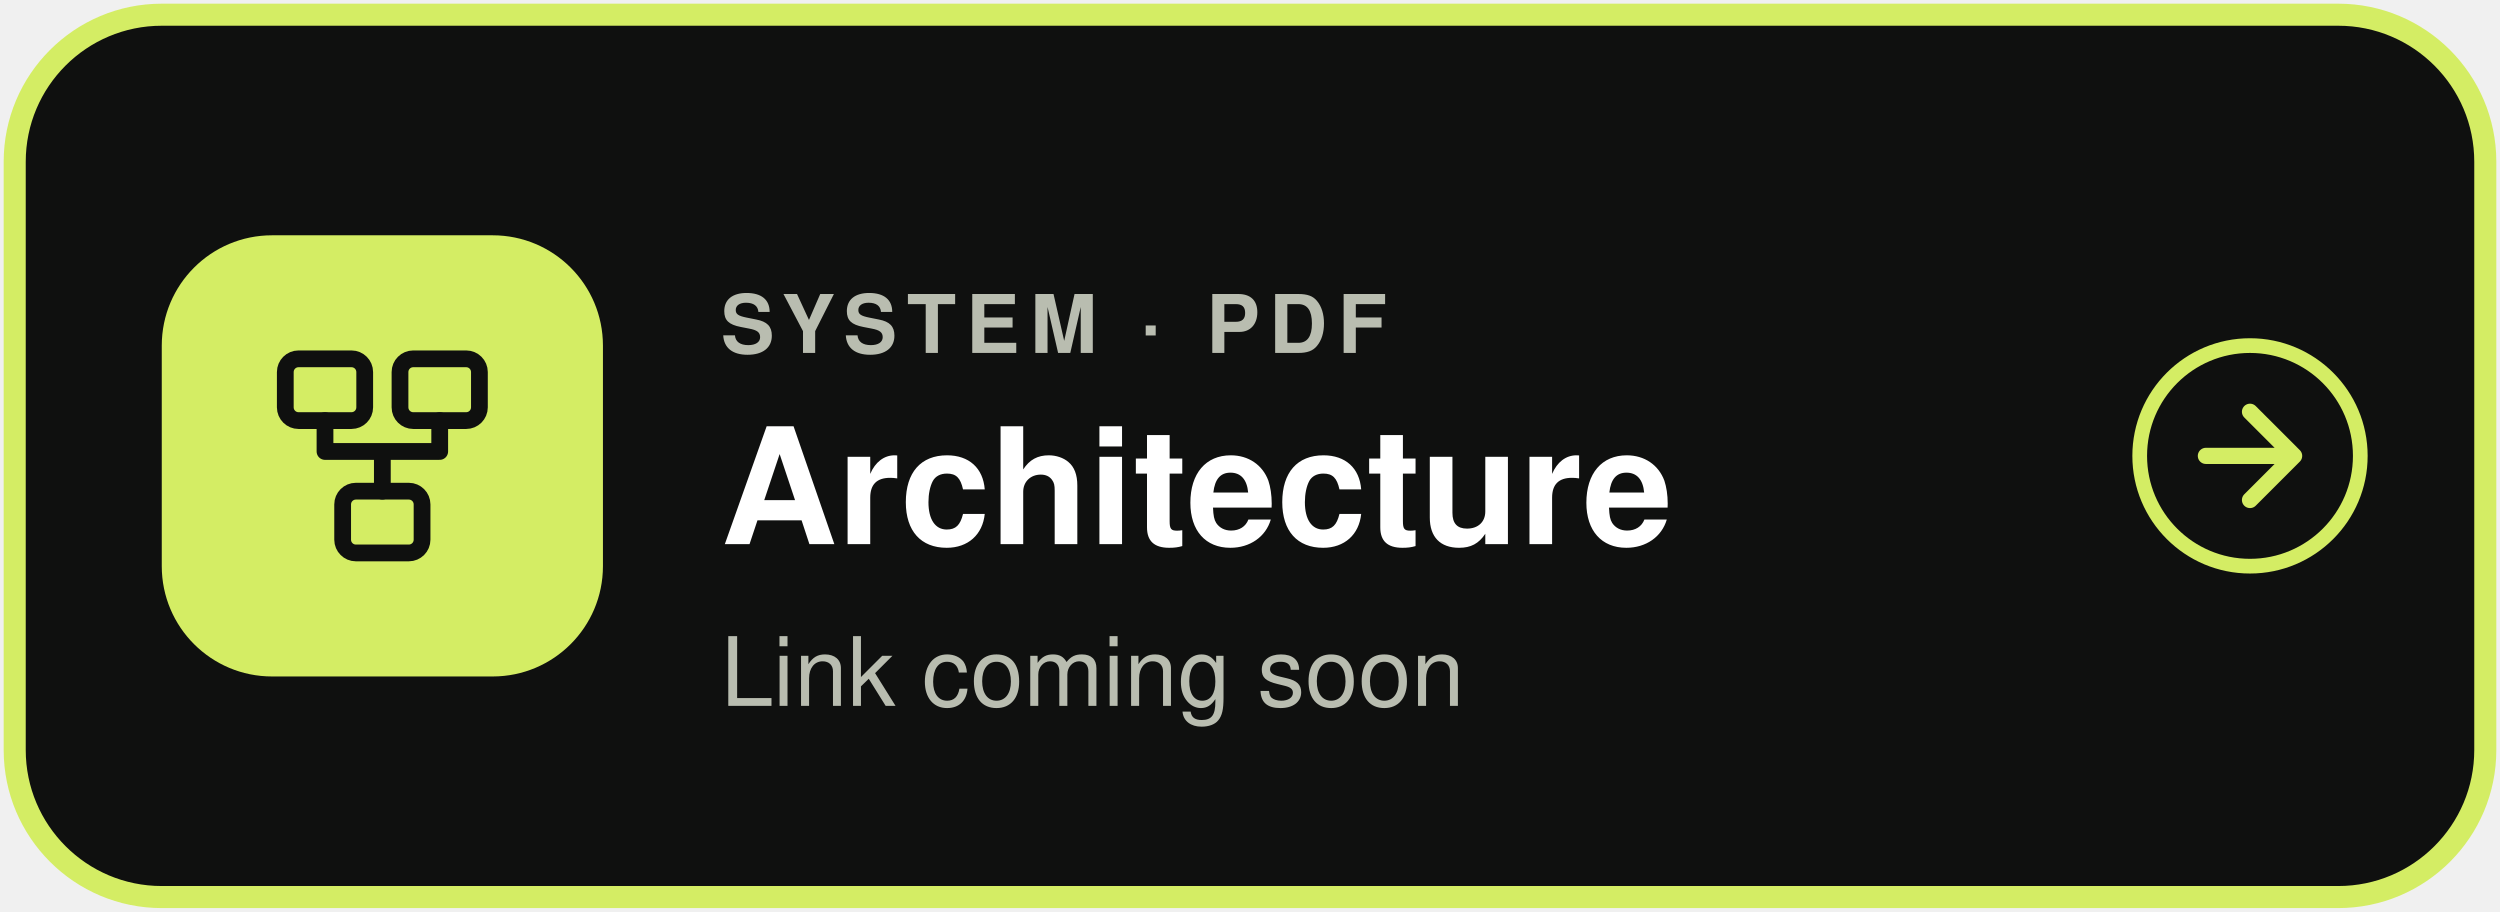
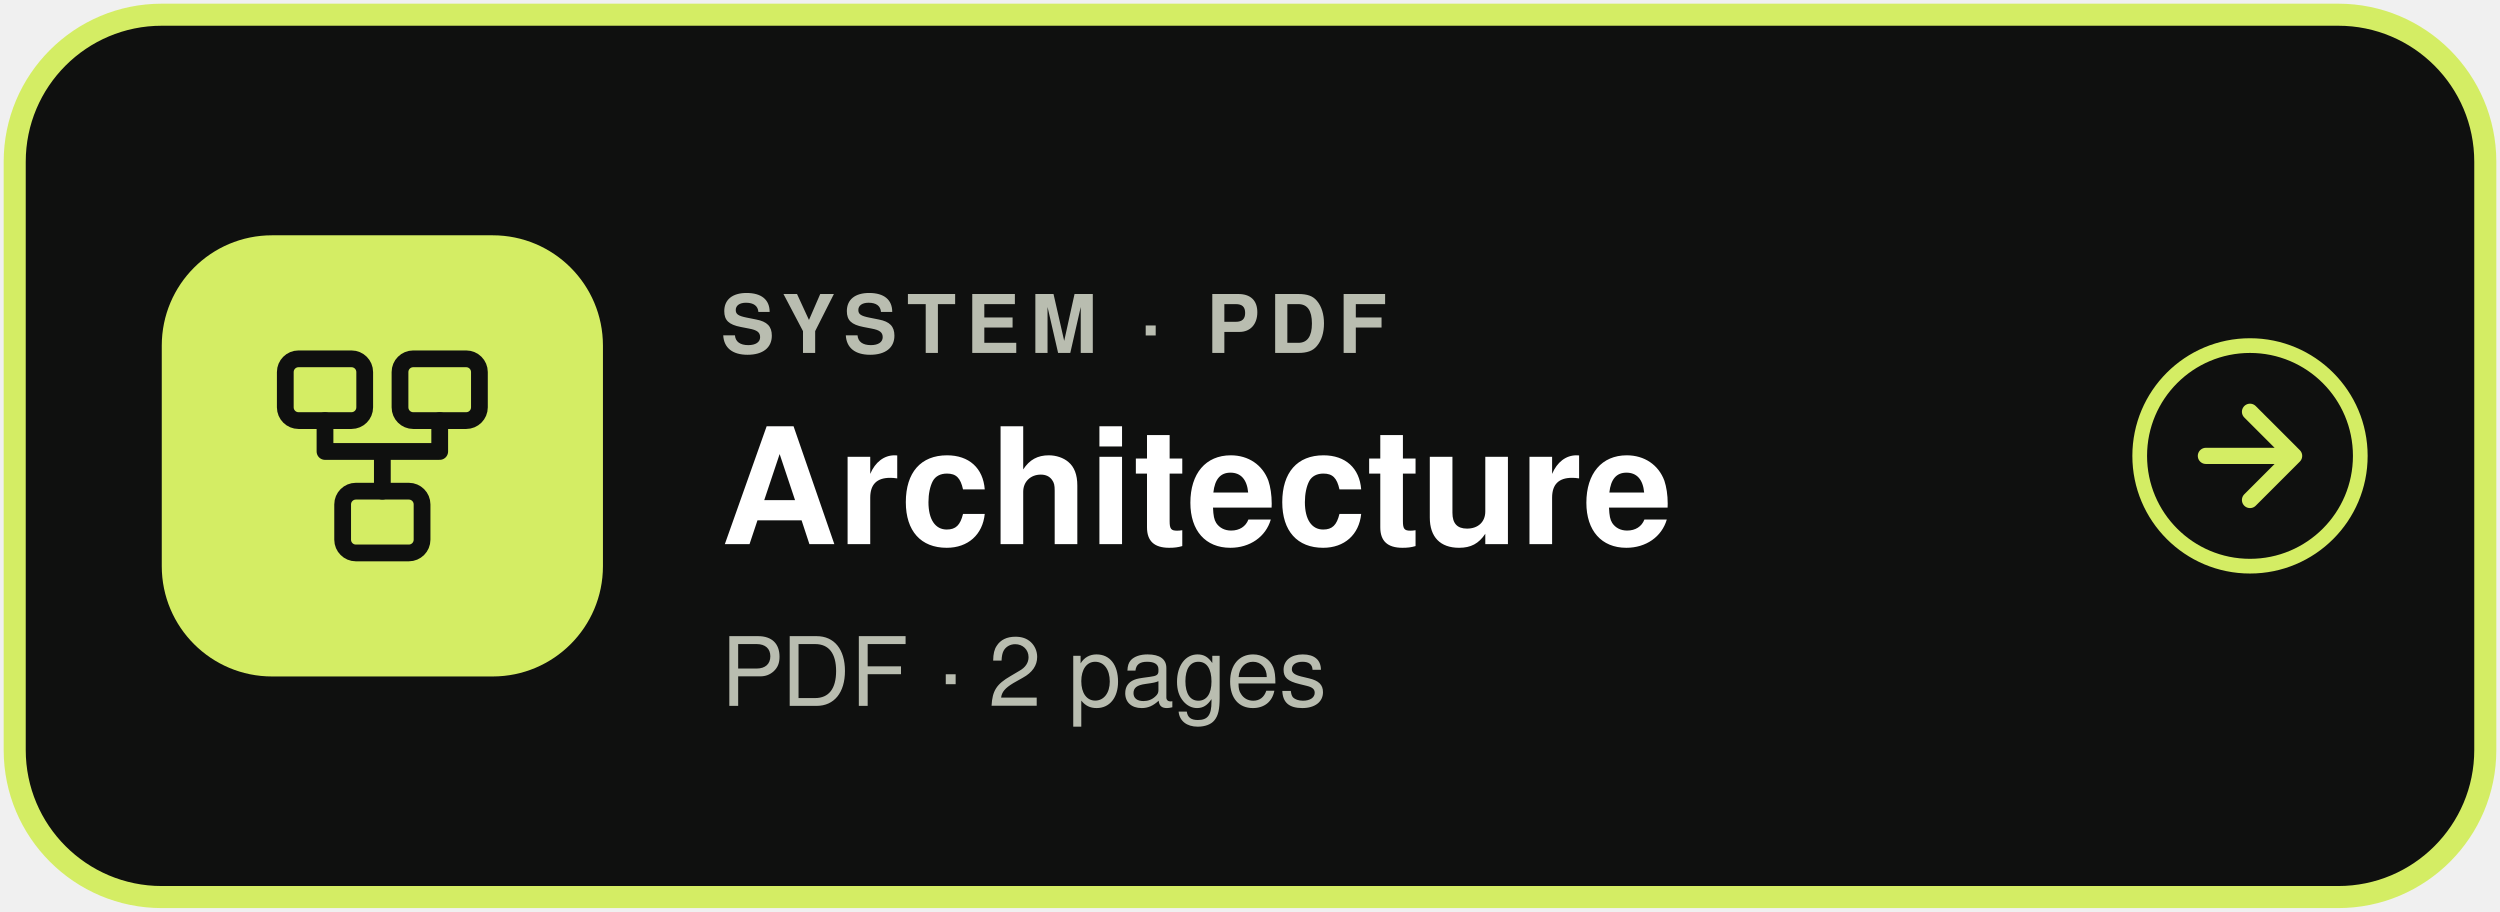
<svg xmlns="http://www.w3.org/2000/svg" width="340" height="124" viewBox="0 0 340 124" role="img" aria-label="System Architecture">
  <rect x="2" y="2" width="336" height="120" rx="20" fill="#0f100f" stroke="#d4ed64" stroke-width="3" />
  <rect x="22" y="32" width="60" height="60" rx="15" fill="#d4ed64" />
  <g transform="translate(35.2 45.2) scale(1.2)" fill="none" stroke="#0f100f" stroke-width="1.9" stroke-linecap="round" stroke-linejoin="round">
    <rect x="3" y="3" width="9" height="7" rx="1.5" />
    <rect x="16" y="3" width="9" height="7" rx="1.5" />
    <rect x="9.5" y="18" width="9" height="7" rx="1.5" />
    <path d="M7.5 10v3.5h13V10M14 13.5V18" />
  </g>
  <text x="98" y="48" font-family="-apple-system,BlinkMacSystemFont,'Segoe UI',Helvetica,Arial,sans-serif" font-size="11" font-weight="800" letter-spacing="1.4" fill="#b9bdb0">SYSTEM · PDF</text>
  <text x="98" y="74" font-family="-apple-system,BlinkMacSystemFont,'Segoe UI',Helvetica,Arial,sans-serif" font-size="22" font-weight="800" fill="#ffffff">Architecture</text>
-   <text x="98" y="96" font-family="-apple-system,BlinkMacSystemFont,'Segoe UI',Helvetica,Arial,sans-serif" font-size="13" font-weight="500" fill="#b9bdb0">Link coming soon</text>
+   <text x="98" y="96" font-family="-apple-system,BlinkMacSystemFont,'Segoe UI',Helvetica,Arial,sans-serif" font-size="13" font-weight="500" fill="#b9bdb0">PDF · 2 pages</text>
  <circle cx="306" cy="62" r="15" fill="none" stroke="#d4ed64" stroke-width="2" />
  <path d="M300 62h12M306 56l6 6-6 6" fill="none" stroke="#d4ed64" stroke-width="2.2" stroke-linecap="round" stroke-linejoin="round" />
</svg>
